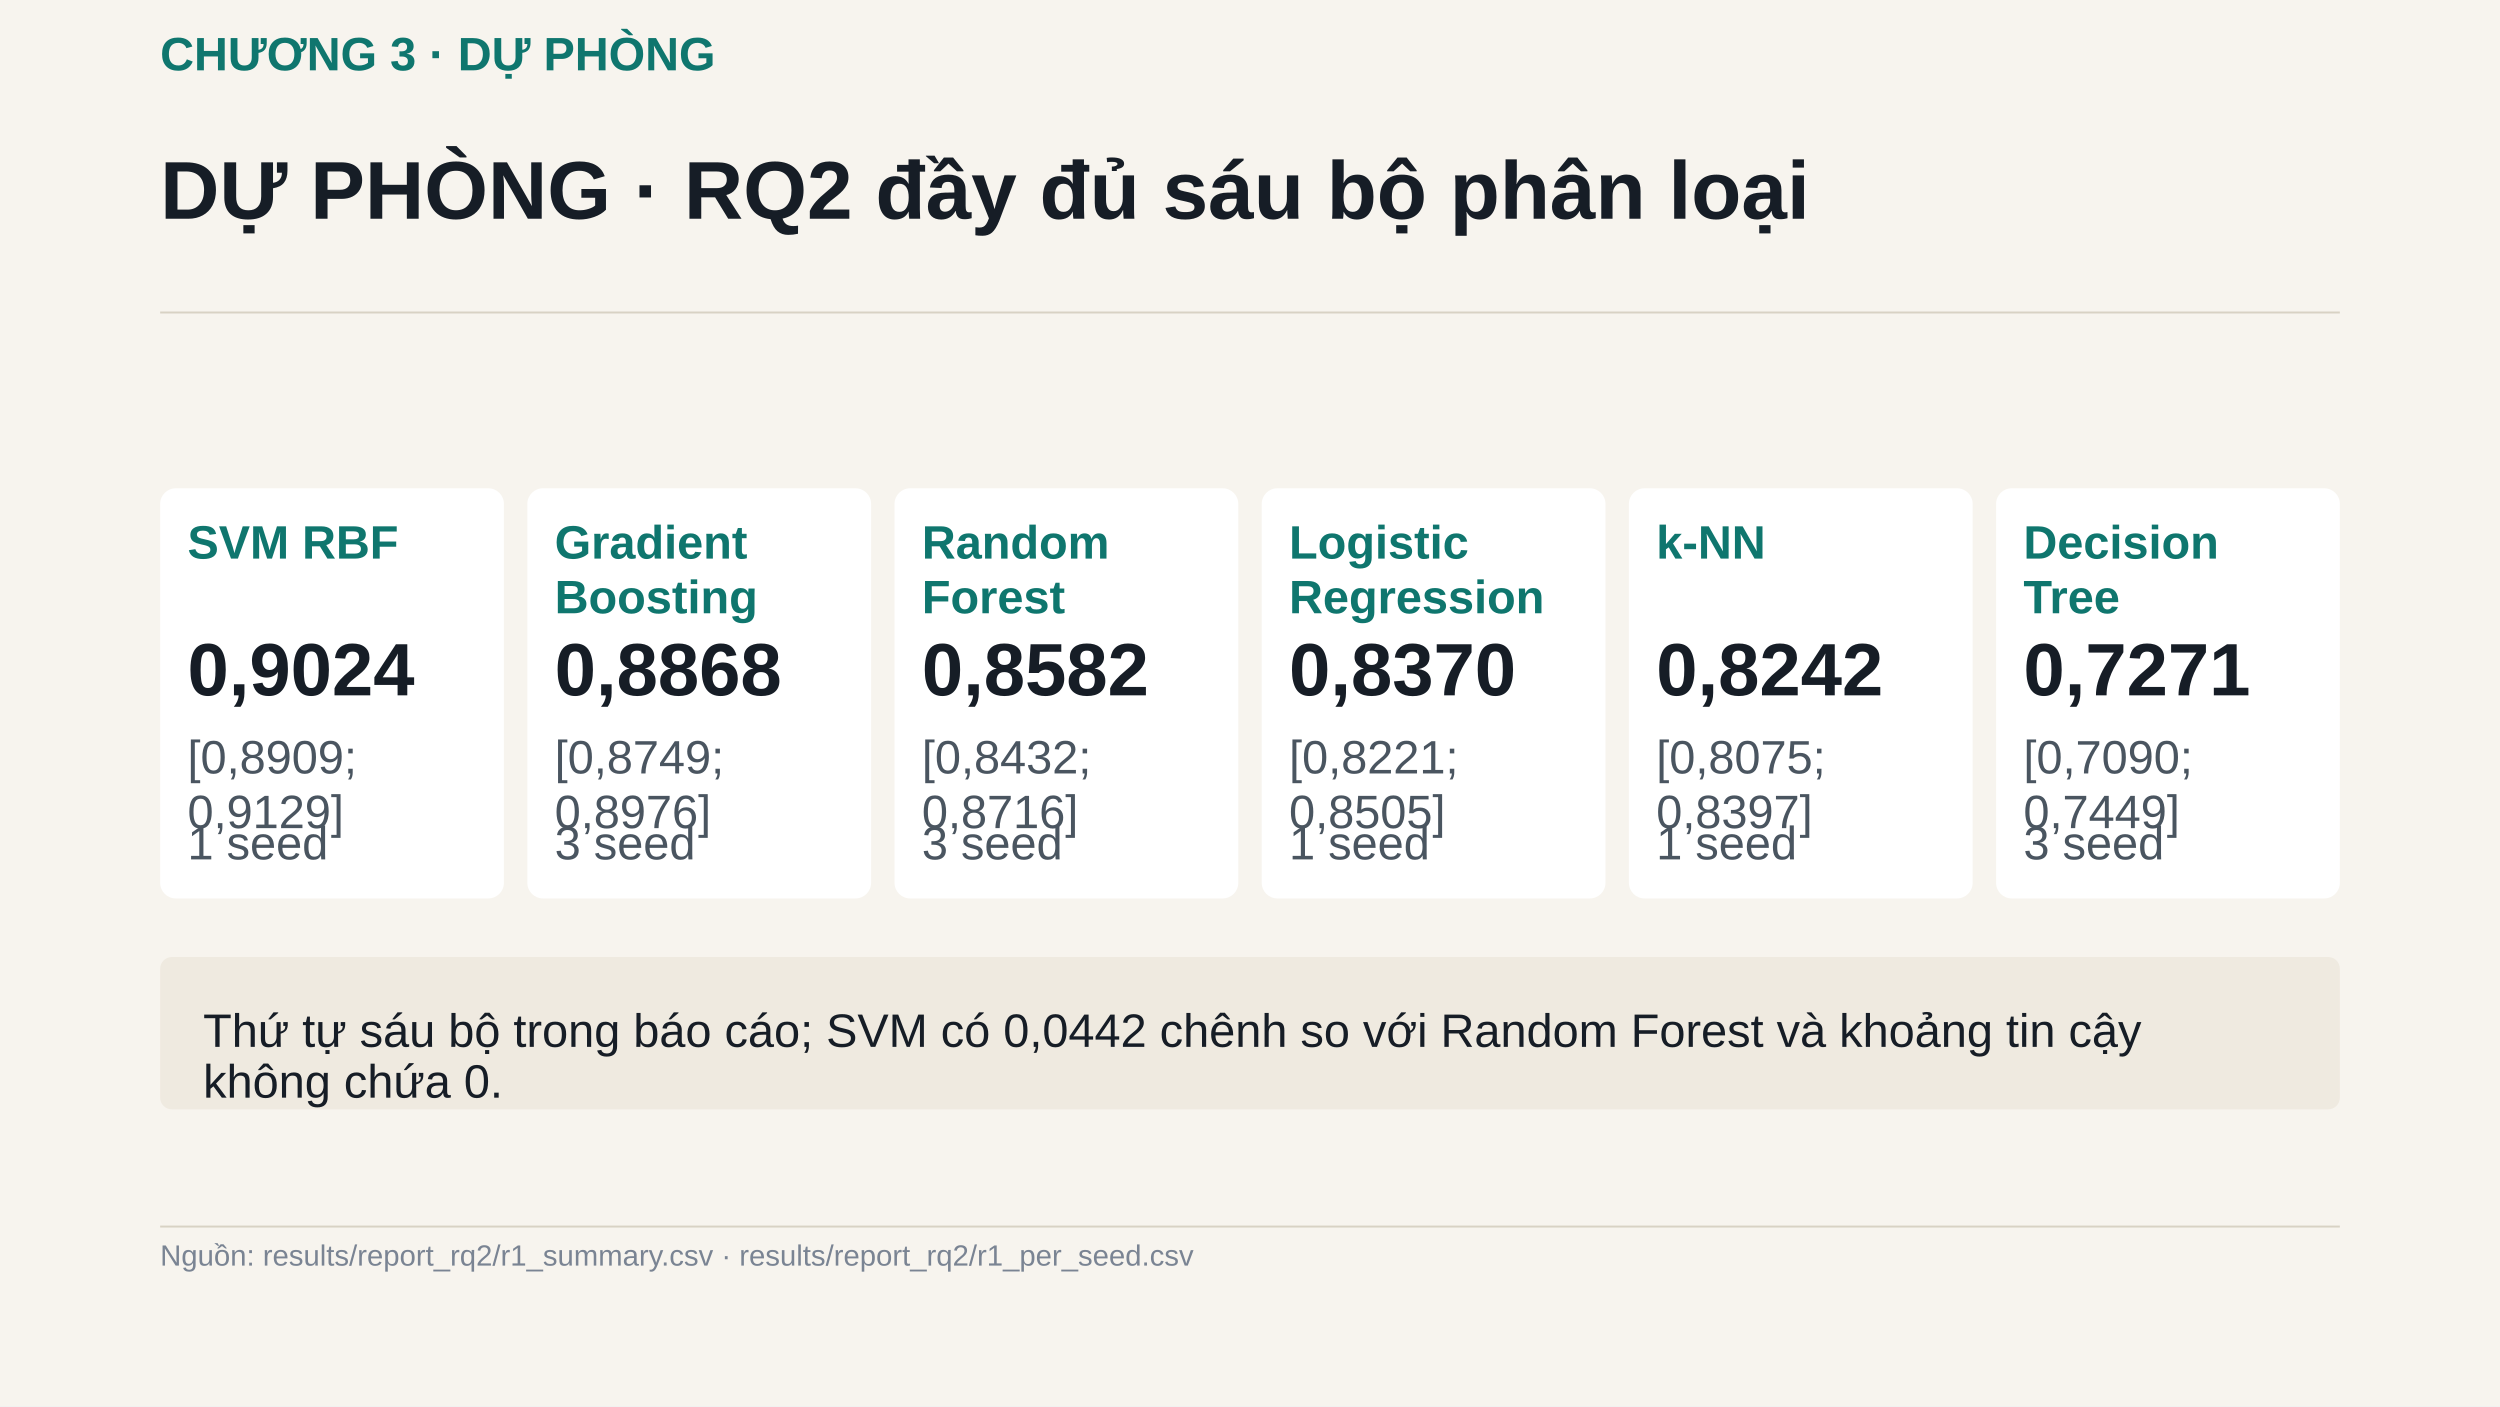
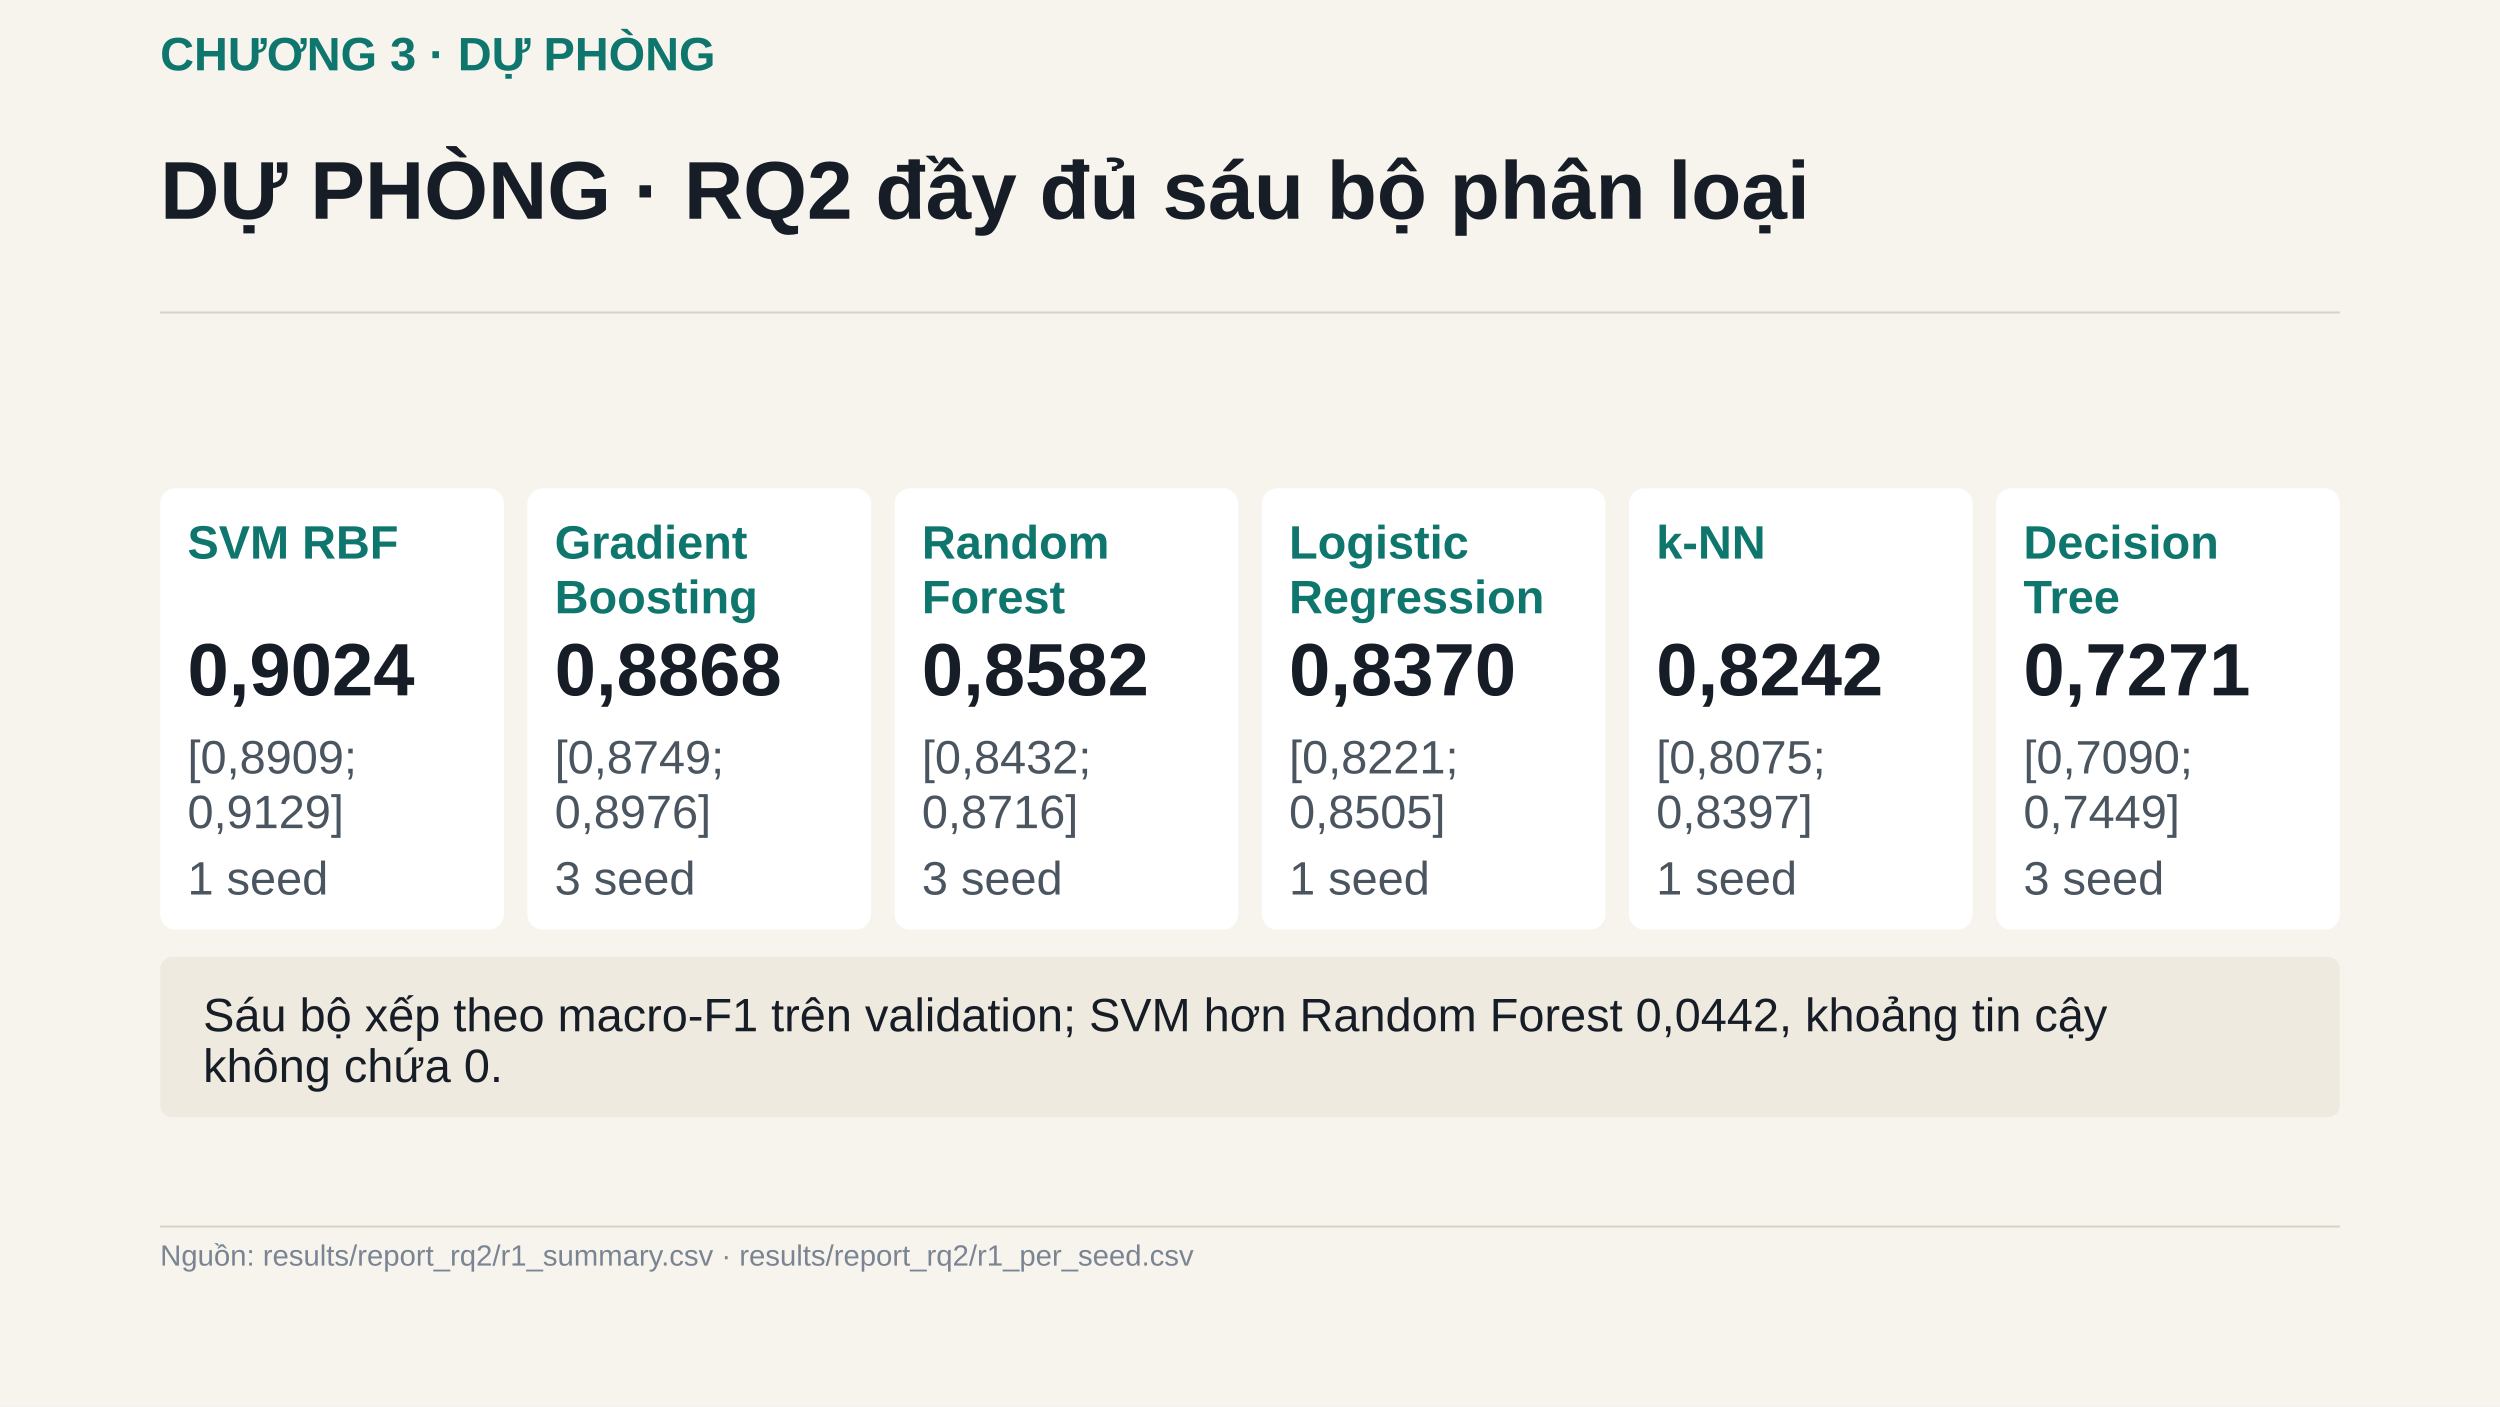
<svg xmlns="http://www.w3.org/2000/svg" width="1280" height="720" viewBox="0 0 1280 720" lang="vi-VN" font-family="Segoe UI, Arial, sans-serif" data-pptx-master="cxr_content_master" data-pptx-master-name="Nội dung CXR" data-pptx-layout="appendix" data-pptx-layout-name="Dự phòng">
  <rect id="master-background" x="0" y="0" width="1280" height="720" fill="#F7F4EE" data-pptx-layer="master" data-pptx-editable="false" />
  <line id="master-header-rule" x1="82" y1="160" x2="1198" y2="160" stroke="#D8D2C4" stroke-width="1" data-pptx-layer="master" data-pptx-editable="false" />
  <line id="master-footer-rule" x1="82" y1="628" x2="1198" y2="628" stroke="#D8D2C4" stroke-width="1" data-pptx-layer="master" data-pptx-editable="false" />
  <g id="b2-kicker" data-pptx-bounds="82 14 309 31">
    <text id="b2-kicker-text" x="82" y="36" font-size="24" fill="#0F766E" font-weight="700">
      <tspan x="82" y="36" fill="#0F766E" font-size="24">CHƯƠNG 3 · DỰ PHÒNG</tspan>
    </text>
  </g>
  <g id="title-slot" data-pptx-placeholder="title" data-pptx-idx="0" data-pptx-bounds="82 57 1116 97">
    <text id="b2-title-slot-carrier" x="82" y="112" font-size="42" fill="#161D26" data-pptx-carrier="true" font-weight="700">
      <tspan x="82">DỰ PHÒNG · RQ2 đầy đủ sáu bộ phân loại</tspan>
    </text>
  </g>
-   <g id="b2-cls0" data-pptx-bounds="82 250 176 210">
-     <rect id="b2-cls0-card" x="82" y="250" width="176" height="210" fill="#FFFFFF" rx="8" />
+   <g id="b2-cls0" data-pptx-bounds="82 250 176 226">
+     <rect id="b2-cls0-card" x="82" y="250" width="176" height="226" fill="#FFFFFF" rx="8" />
    <g id="b2-cls0-name" data-pptx-bounds="96 264 116 31">
      <text id="b2-cls0-name-text" x="96" y="286" font-size="24" fill="#0F766E" font-weight="700">
        <tspan x="96" y="286" fill="#0F766E" font-size="24">SVM RBF</tspan>
      </text>
    </g>
    <g id="b2-cls0-val" data-pptx-bounds="96 322 128 49">
      <text id="b2-cls0-val-text" x="96" y="356" font-size="38" fill="#161D26" font-weight="700">
        <tspan x="96" y="356" fill="#161D26" font-size="38">0,9024</tspan>
      </text>
    </g>
    <g id="b2-cls0-ci" data-pptx-bounds="96 374 152 59">
      <text id="b2-cls0-ci-text" x="96" y="396" font-size="24" fill="#4A5560">
        <tspan x="96" y="396" fill="#4A5560" font-size="24">[0,8909;</tspan>
        <tspan x="96" y="424" fill="#4A5560" font-size="24">0,9129]</tspan>
      </text>
    </g>
-     <g id="b2-cls0-seed" data-pptx-bounds="96 418 75 31">
-       <text id="b2-cls0-seed-text" x="96" y="440" font-size="24" fill="#4A5560">
-         <tspan x="96" y="440" fill="#4A5560" font-size="24">1 seed</tspan>
+     <g id="b2-cls0-seed" data-pptx-bounds="96 436 75 31">
+       <text id="b2-cls0-seed-text" x="96" y="458" font-size="24" fill="#4A5560">
+         <tspan x="96" y="458" fill="#4A5560" font-size="24">1 seed</tspan>
      </text>
    </g>
  </g>
-   <g id="b2-cls1" data-pptx-bounds="270 250 176 210">
-     <rect id="b2-cls1-card" x="270" y="250" width="176" height="210" fill="#FFFFFF" rx="8" />
+   <g id="b2-cls1" data-pptx-bounds="270 250 176 226">
+     <rect id="b2-cls1-card" x="270" y="250" width="176" height="226" fill="#FFFFFF" rx="8" />
    <g id="b2-cls1-name" data-pptx-bounds="284 264 150 59">
      <text id="b2-cls1-name-text" x="284" y="286" font-size="24" fill="#0F766E" font-weight="700">
        <tspan x="284" y="286" fill="#0F766E" font-size="24">Gradient</tspan>
        <tspan x="284" y="314" fill="#0F766E" font-size="24">Boosting</tspan>
      </text>
    </g>
    <g id="b2-cls1-val" data-pptx-bounds="284 322 128 49">
      <text id="b2-cls1-val-text" x="284" y="356" font-size="38" fill="#161D26" font-weight="700">
        <tspan x="284" y="356" fill="#161D26" font-size="38">0,8868</tspan>
      </text>
    </g>
    <g id="b2-cls1-ci" data-pptx-bounds="284 374 152 59">
      <text id="b2-cls1-ci-text" x="284" y="396" font-size="24" fill="#4A5560">
        <tspan x="284" y="396" fill="#4A5560" font-size="24">[0,8749;</tspan>
        <tspan x="284" y="424" fill="#4A5560" font-size="24">0,8976]</tspan>
      </text>
    </g>
-     <g id="b2-cls1-seed" data-pptx-bounds="284 418 75 31">
-       <text id="b2-cls1-seed-text" x="284" y="440" font-size="24" fill="#4A5560">
-         <tspan x="284" y="440" fill="#4A5560" font-size="24">3 seed</tspan>
+     <g id="b2-cls1-seed" data-pptx-bounds="284 436 75 31">
+       <text id="b2-cls1-seed-text" x="284" y="458" font-size="24" fill="#4A5560">
+         <tspan x="284" y="458" fill="#4A5560" font-size="24">3 seed</tspan>
      </text>
    </g>
  </g>
-   <g id="b2-cls2" data-pptx-bounds="458 250 176 210">
-     <rect id="b2-cls2-card" x="458" y="250" width="176" height="210" fill="#FFFFFF" rx="8" />
+   <g id="b2-cls2" data-pptx-bounds="458 250 176 226">
+     <rect id="b2-cls2-card" x="458" y="250" width="176" height="226" fill="#FFFFFF" rx="8" />
    <g id="b2-cls2-name" data-pptx-bounds="472 264 150 59">
      <text id="b2-cls2-name-text" x="472" y="286" font-size="24" fill="#0F766E" font-weight="700">
        <tspan x="472" y="286" fill="#0F766E" font-size="24">Random</tspan>
        <tspan x="472" y="314" fill="#0F766E" font-size="24">Forest</tspan>
      </text>
    </g>
    <g id="b2-cls2-val" data-pptx-bounds="472 322 128 49">
      <text id="b2-cls2-val-text" x="472" y="356" font-size="38" fill="#161D26" font-weight="700">
        <tspan x="472" y="356" fill="#161D26" font-size="38">0,8582</tspan>
      </text>
    </g>
    <g id="b2-cls2-ci" data-pptx-bounds="472 374 152 59">
      <text id="b2-cls2-ci-text" x="472" y="396" font-size="24" fill="#4A5560">
        <tspan x="472" y="396" fill="#4A5560" font-size="24">[0,8432;</tspan>
        <tspan x="472" y="424" fill="#4A5560" font-size="24">0,8716]</tspan>
      </text>
    </g>
-     <g id="b2-cls2-seed" data-pptx-bounds="472 418 75 31">
-       <text id="b2-cls2-seed-text" x="472" y="440" font-size="24" fill="#4A5560">
-         <tspan x="472" y="440" fill="#4A5560" font-size="24">3 seed</tspan>
+     <g id="b2-cls2-seed" data-pptx-bounds="472 436 75 31">
+       <text id="b2-cls2-seed-text" x="472" y="458" font-size="24" fill="#4A5560">
+         <tspan x="472" y="458" fill="#4A5560" font-size="24">3 seed</tspan>
      </text>
    </g>
  </g>
-   <g id="b2-cls3" data-pptx-bounds="646 250 176 210">
-     <rect id="b2-cls3-card" x="646" y="250" width="176" height="210" fill="#FFFFFF" rx="8" />
+   <g id="b2-cls3" data-pptx-bounds="646 250 176 226">
+     <rect id="b2-cls3-card" x="646" y="250" width="176" height="226" fill="#FFFFFF" rx="8" />
    <g id="b2-cls3-name" data-pptx-bounds="660 264 150 59">
      <text id="b2-cls3-name-text" x="660" y="286" font-size="24" fill="#0F766E" font-weight="700">
        <tspan x="660" y="286" fill="#0F766E" font-size="24">Logistic</tspan>
        <tspan x="660" y="314" fill="#0F766E" font-size="24">Regression</tspan>
      </text>
    </g>
    <g id="b2-cls3-val" data-pptx-bounds="660 322 128 49">
      <text id="b2-cls3-val-text" x="660" y="356" font-size="38" fill="#161D26" font-weight="700">
        <tspan x="660" y="356" fill="#161D26" font-size="38">0,8370</tspan>
      </text>
    </g>
    <g id="b2-cls3-ci" data-pptx-bounds="660 374 152 59">
      <text id="b2-cls3-ci-text" x="660" y="396" font-size="24" fill="#4A5560">
        <tspan x="660" y="396" fill="#4A5560" font-size="24">[0,8221;</tspan>
        <tspan x="660" y="424" fill="#4A5560" font-size="24">0,8505]</tspan>
      </text>
    </g>
-     <g id="b2-cls3-seed" data-pptx-bounds="660 418 75 31">
-       <text id="b2-cls3-seed-text" x="660" y="440" font-size="24" fill="#4A5560">
-         <tspan x="660" y="440" fill="#4A5560" font-size="24">1 seed</tspan>
+     <g id="b2-cls3-seed" data-pptx-bounds="660 436 75 31">
+       <text id="b2-cls3-seed-text" x="660" y="458" font-size="24" fill="#4A5560">
+         <tspan x="660" y="458" fill="#4A5560" font-size="24">1 seed</tspan>
      </text>
    </g>
  </g>
-   <g id="b2-cls4" data-pptx-bounds="834 250 176 210">
-     <rect id="b2-cls4-card" x="834" y="250" width="176" height="210" fill="#FFFFFF" rx="8" />
+   <g id="b2-cls4" data-pptx-bounds="834 250 176 226">
+     <rect id="b2-cls4-card" x="834" y="250" width="176" height="226" fill="#FFFFFF" rx="8" />
    <g id="b2-cls4-name" data-pptx-bounds="848 264 69 31">
      <text id="b2-cls4-name-text" x="848" y="286" font-size="24" fill="#0F766E" font-weight="700">
        <tspan x="848" y="286" fill="#0F766E" font-size="24">k-NN</tspan>
      </text>
    </g>
    <g id="b2-cls4-val" data-pptx-bounds="848 322 128 49">
      <text id="b2-cls4-val-text" x="848" y="356" font-size="38" fill="#161D26" font-weight="700">
        <tspan x="848" y="356" fill="#161D26" font-size="38">0,8242</tspan>
      </text>
    </g>
    <g id="b2-cls4-ci" data-pptx-bounds="848 374 152 59">
      <text id="b2-cls4-ci-text" x="848" y="396" font-size="24" fill="#4A5560">
        <tspan x="848" y="396" fill="#4A5560" font-size="24">[0,8075;</tspan>
        <tspan x="848" y="424" fill="#4A5560" font-size="24">0,8397]</tspan>
      </text>
    </g>
-     <g id="b2-cls4-seed" data-pptx-bounds="848 418 75 31">
-       <text id="b2-cls4-seed-text" x="848" y="440" font-size="24" fill="#4A5560">
-         <tspan x="848" y="440" fill="#4A5560" font-size="24">1 seed</tspan>
+     <g id="b2-cls4-seed" data-pptx-bounds="848 436 75 31">
+       <text id="b2-cls4-seed-text" x="848" y="458" font-size="24" fill="#4A5560">
+         <tspan x="848" y="458" fill="#4A5560" font-size="24">1 seed</tspan>
      </text>
    </g>
  </g>
-   <g id="b2-cls5" data-pptx-bounds="1022 250 176 210">
-     <rect id="b2-cls5-card" x="1022" y="250" width="176" height="210" fill="#FFFFFF" rx="8" />
+   <g id="b2-cls5" data-pptx-bounds="1022 250 176 226">
+     <rect id="b2-cls5-card" x="1022" y="250" width="176" height="226" fill="#FFFFFF" rx="8" />
    <g id="b2-cls5-name" data-pptx-bounds="1036 264 150 59">
      <text id="b2-cls5-name-text" x="1036" y="286" font-size="24" fill="#0F766E" font-weight="700">
        <tspan x="1036" y="286" fill="#0F766E" font-size="24">Decision</tspan>
        <tspan x="1036" y="314" fill="#0F766E" font-size="24">Tree</tspan>
      </text>
    </g>
    <g id="b2-cls5-val" data-pptx-bounds="1036 322 128 49">
      <text id="b2-cls5-val-text" x="1036" y="356" font-size="38" fill="#161D26" font-weight="700">
        <tspan x="1036" y="356" fill="#161D26" font-size="38">0,7271</tspan>
      </text>
    </g>
    <g id="b2-cls5-ci" data-pptx-bounds="1036 374 152 59">
      <text id="b2-cls5-ci-text" x="1036" y="396" font-size="24" fill="#4A5560">
        <tspan x="1036" y="396" fill="#4A5560" font-size="24">[0,7090;</tspan>
        <tspan x="1036" y="424" fill="#4A5560" font-size="24">0,7449]</tspan>
      </text>
    </g>
-     <g id="b2-cls5-seed" data-pptx-bounds="1036 418 75 31">
-       <text id="b2-cls5-seed-text" x="1036" y="440" font-size="24" fill="#4A5560">
-         <tspan x="1036" y="440" fill="#4A5560" font-size="24">3 seed</tspan>
+     <g id="b2-cls5-seed" data-pptx-bounds="1036 436 75 31">
+       <text id="b2-cls5-seed-text" x="1036" y="458" font-size="24" fill="#4A5560">
+         <tspan x="1036" y="458" fill="#4A5560" font-size="24">3 seed</tspan>
      </text>
    </g>
  </g>
-   <g id="b2-note" data-pptx-bounds="82 490 1116 78">
-     <rect id="b2-note-card" x="82" y="490" width="1116" height="78" fill="#EFEAE0" rx="6" />
-     <g id="b2-note-text" data-pptx-bounds="104 514 1074 57">
-       <text id="b2-note-text-text" x="104" y="536" font-size="24" fill="#161D26">
-         <tspan x="104" y="536" fill="#161D26" font-size="24">Thứ tự sáu bộ trong báo cáo; SVM có 0,0442 chênh so với Random Forest và khoảng tin cậy</tspan>
-         <tspan x="104" y="562" fill="#161D26" font-size="24">không chứa 0.</tspan>
+   <g id="b2-note" data-pptx-bounds="82 490 1116 82">
+     <rect id="b2-note-card" x="82" y="490" width="1116" height="82" fill="#EFEAE0" rx="6" />
+     <g id="b2-note-text" data-pptx-bounds="104 506 1074 57">
+       <text id="b2-note-text-text" x="104" y="528" font-size="24" fill="#161D26">
+         <tspan x="104" y="528" fill="#161D26" font-size="24">Sáu bộ xếp theo macro-F1 trên validation; SVM hơn Random Forest 0,0442, khoảng tin cậy</tspan>
+         <tspan x="104" y="554" fill="#161D26" font-size="24">không chứa 0.</tspan>
      </text>
    </g>
  </g>
  <g id="footer-slot" data-pptx-placeholder="footer" data-pptx-idx="1" data-pptx-bounds="82 634 900 24">
    <text id="b2-footer-carrier-carrier" x="82" y="648" font-size="15" fill="#7A8493" data-pptx-carrier="true">
      <tspan x="82" y="648" fill="#7A8493" font-size="15">Nguồn: results/report_rq2/r1_summary.csv · results/report_rq2/r1_per_seed.csv</tspan>
    </text>
  </g>
</svg>
